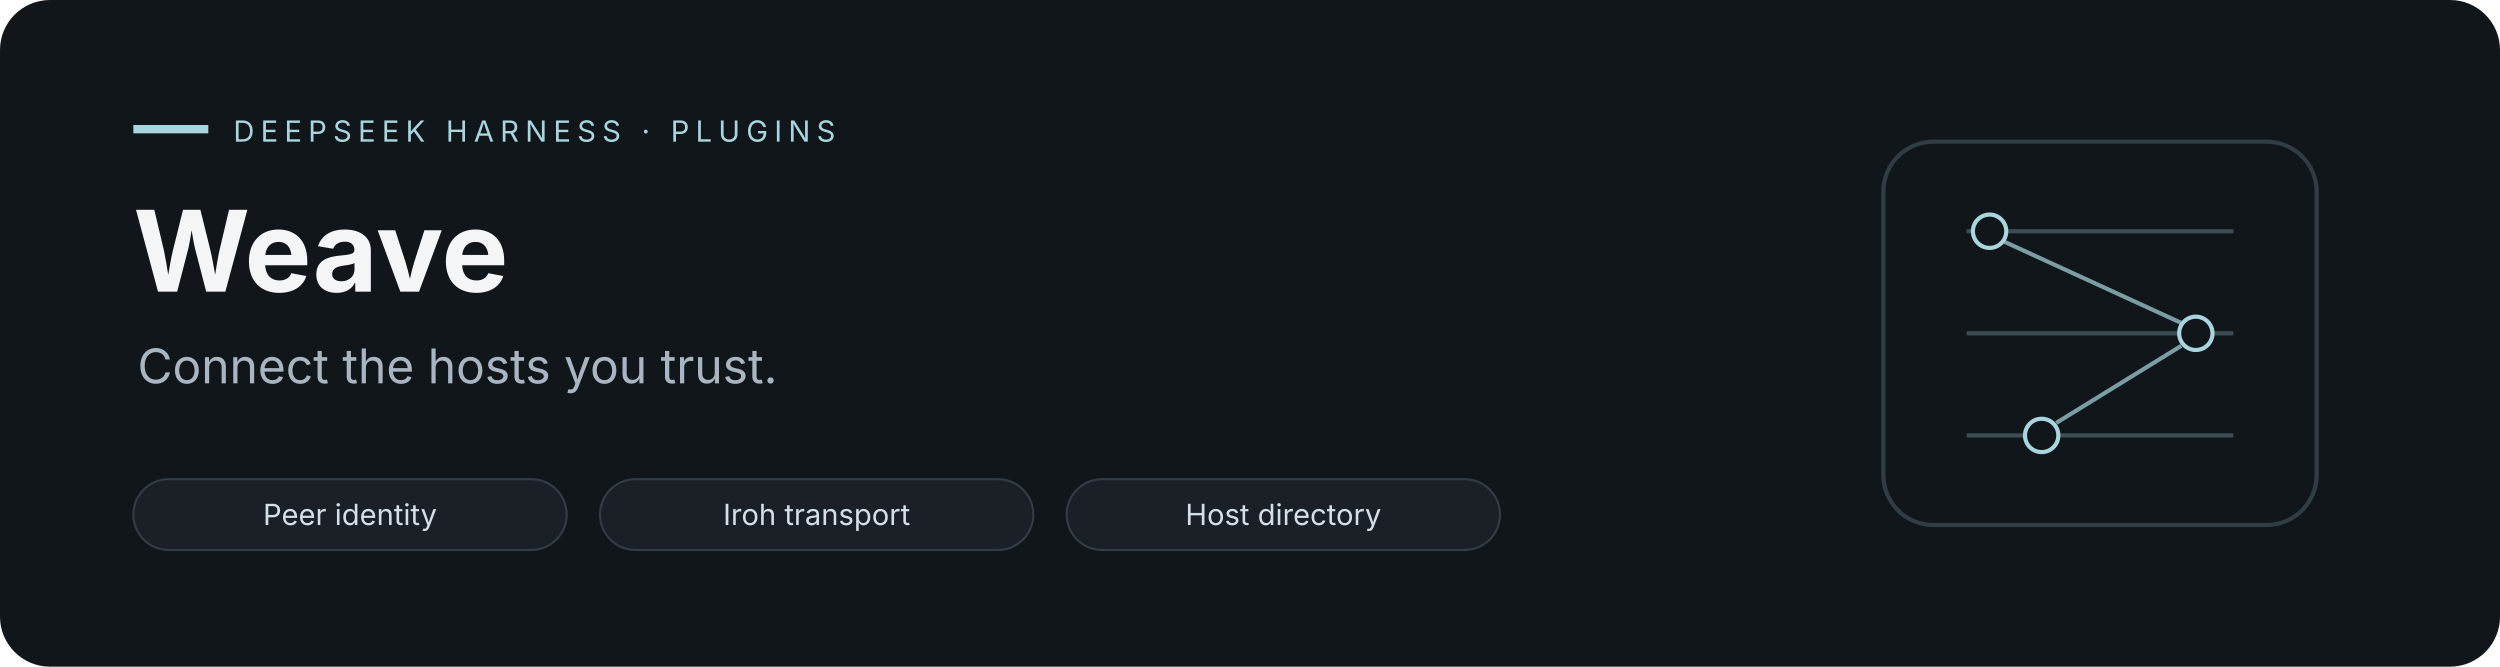
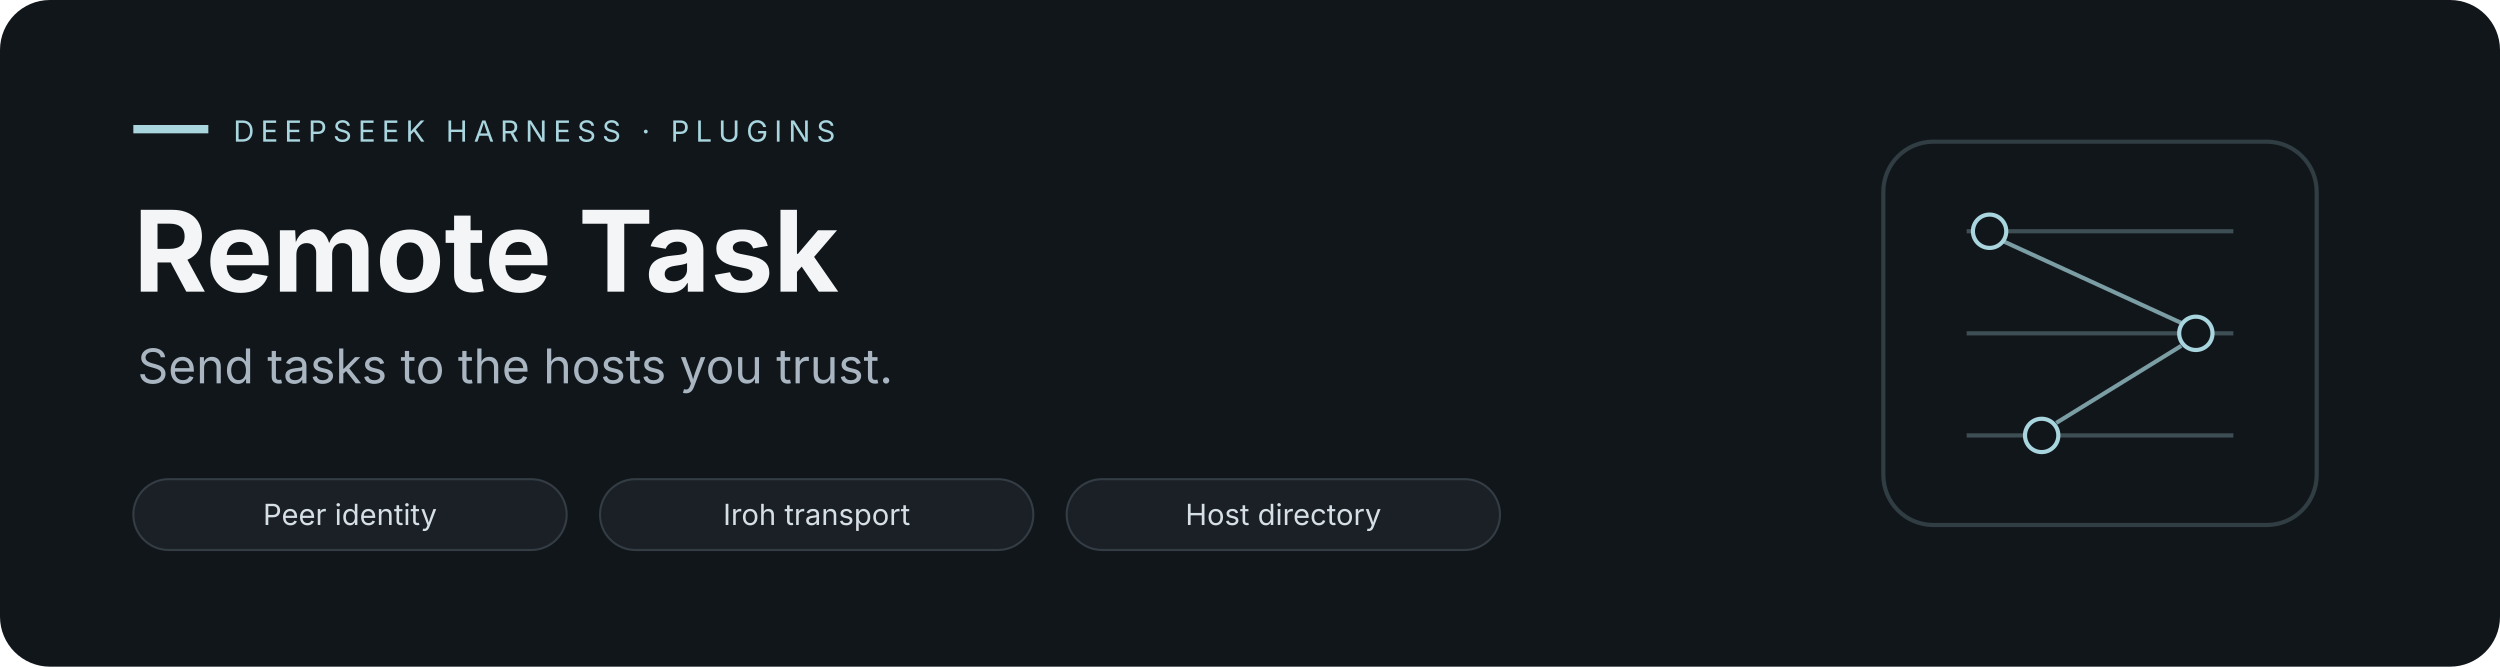
- <svg xmlns="http://www.w3.org/2000/svg" viewBox="0 0 1200 320" role="img" aria-label="DSH Weave: Connect the hosts you trust.">
+ <svg xmlns="http://www.w3.org/2000/svg" viewBox="0 0 1200 320" role="img" aria-label="DSH Remote Task: Send tasks to the hosts you trust.">
  <rect width="1200" height="320" rx="24" fill="#11161B" />
  <path d="M64 62h36" stroke="#A8D5DE" stroke-width="4" />
  <g font-family="-apple-system,BlinkMacSystemFont,Segoe UI,sans-serif">
    <text x="112" y="68" font-size="14" letter-spacing="3" fill="#A8D5DE">DEEPSEEK HARNESS · PLUGINS</text>
-     <text x="64" y="140" font-size="54" font-weight="650" fill="#F3F5F7">Weave</text>
-     <text x="66" y="184" font-size="23" fill="#A9B6C2">Connect the hosts you trust.</text>
+     <text x="64" y="140" font-size="54" font-weight="650" fill="#F3F5F7">Remote Task</text>
+     <text x="66" y="184" font-size="23" fill="#A9B6C2">Send tasks to the hosts you trust.</text>
    <rect x="64" y="230" width="208" height="34" rx="17" fill="#1A2026" stroke="#343C44" />
    <text x="168" y="252" text-anchor="middle" font-size="14" fill="#D6DFE5">Peer identity</text>
    <rect x="288" y="230" width="208" height="34" rx="17" fill="#1A2026" stroke="#343C44" />
    <text x="392" y="252" text-anchor="middle" font-size="14" fill="#D6DFE5">Iroh transport</text>
    <rect x="512" y="230" width="208" height="34" rx="17" fill="#1A2026" stroke="#343C44" />
    <text x="616" y="252" text-anchor="middle" font-size="14" fill="#D6DFE5">Host directory</text>
    <g stroke="#A8D5DE" fill="none" stroke-width="2">
      <rect x="904" y="68" width="208" height="184" rx="24" opacity=".2" />
      <path d="M944 111h128M944 160h128M944 209h128" opacity=".3" />
      <circle cx="955" cy="111" r="8" fill="#11161B" />
      <circle cx="1054" cy="160" r="8" fill="#11161B" />
      <circle cx="980" cy="209" r="8" fill="#11161B" />
      <path d="m962 116 85 39m0 11-60 37" opacity=".7" />
    </g>
  </g>
</svg>
